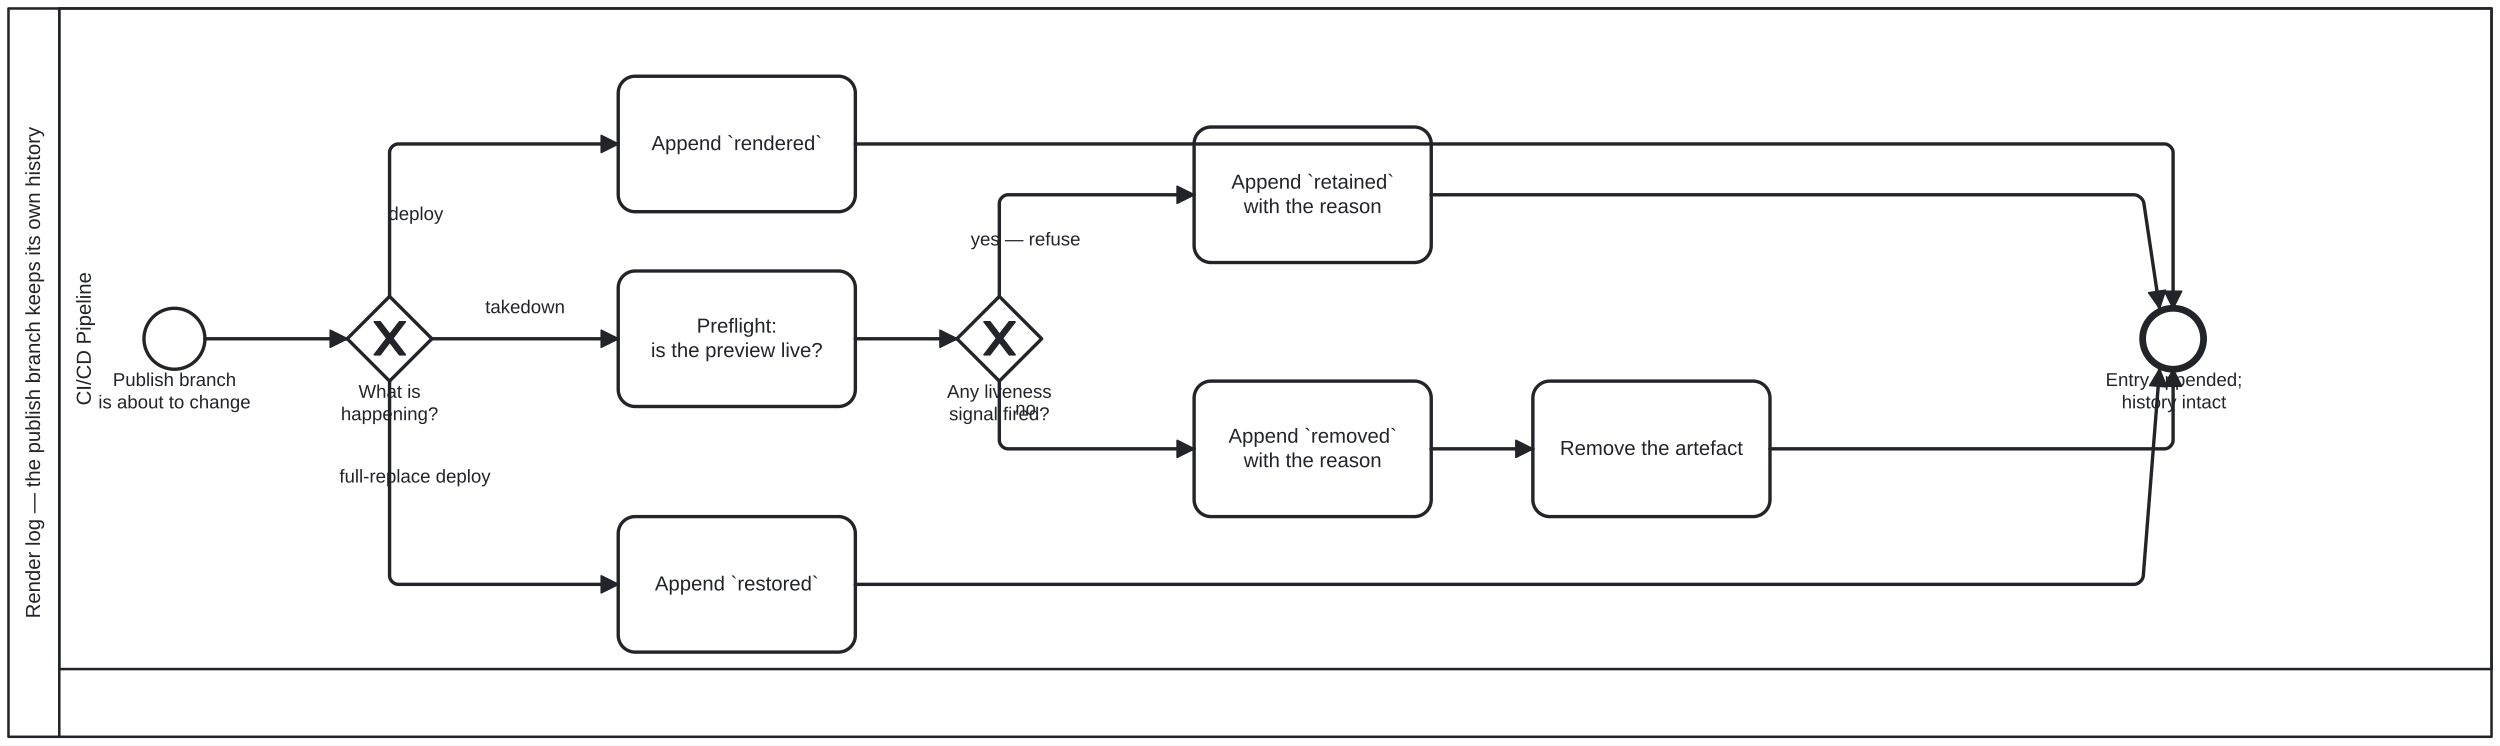
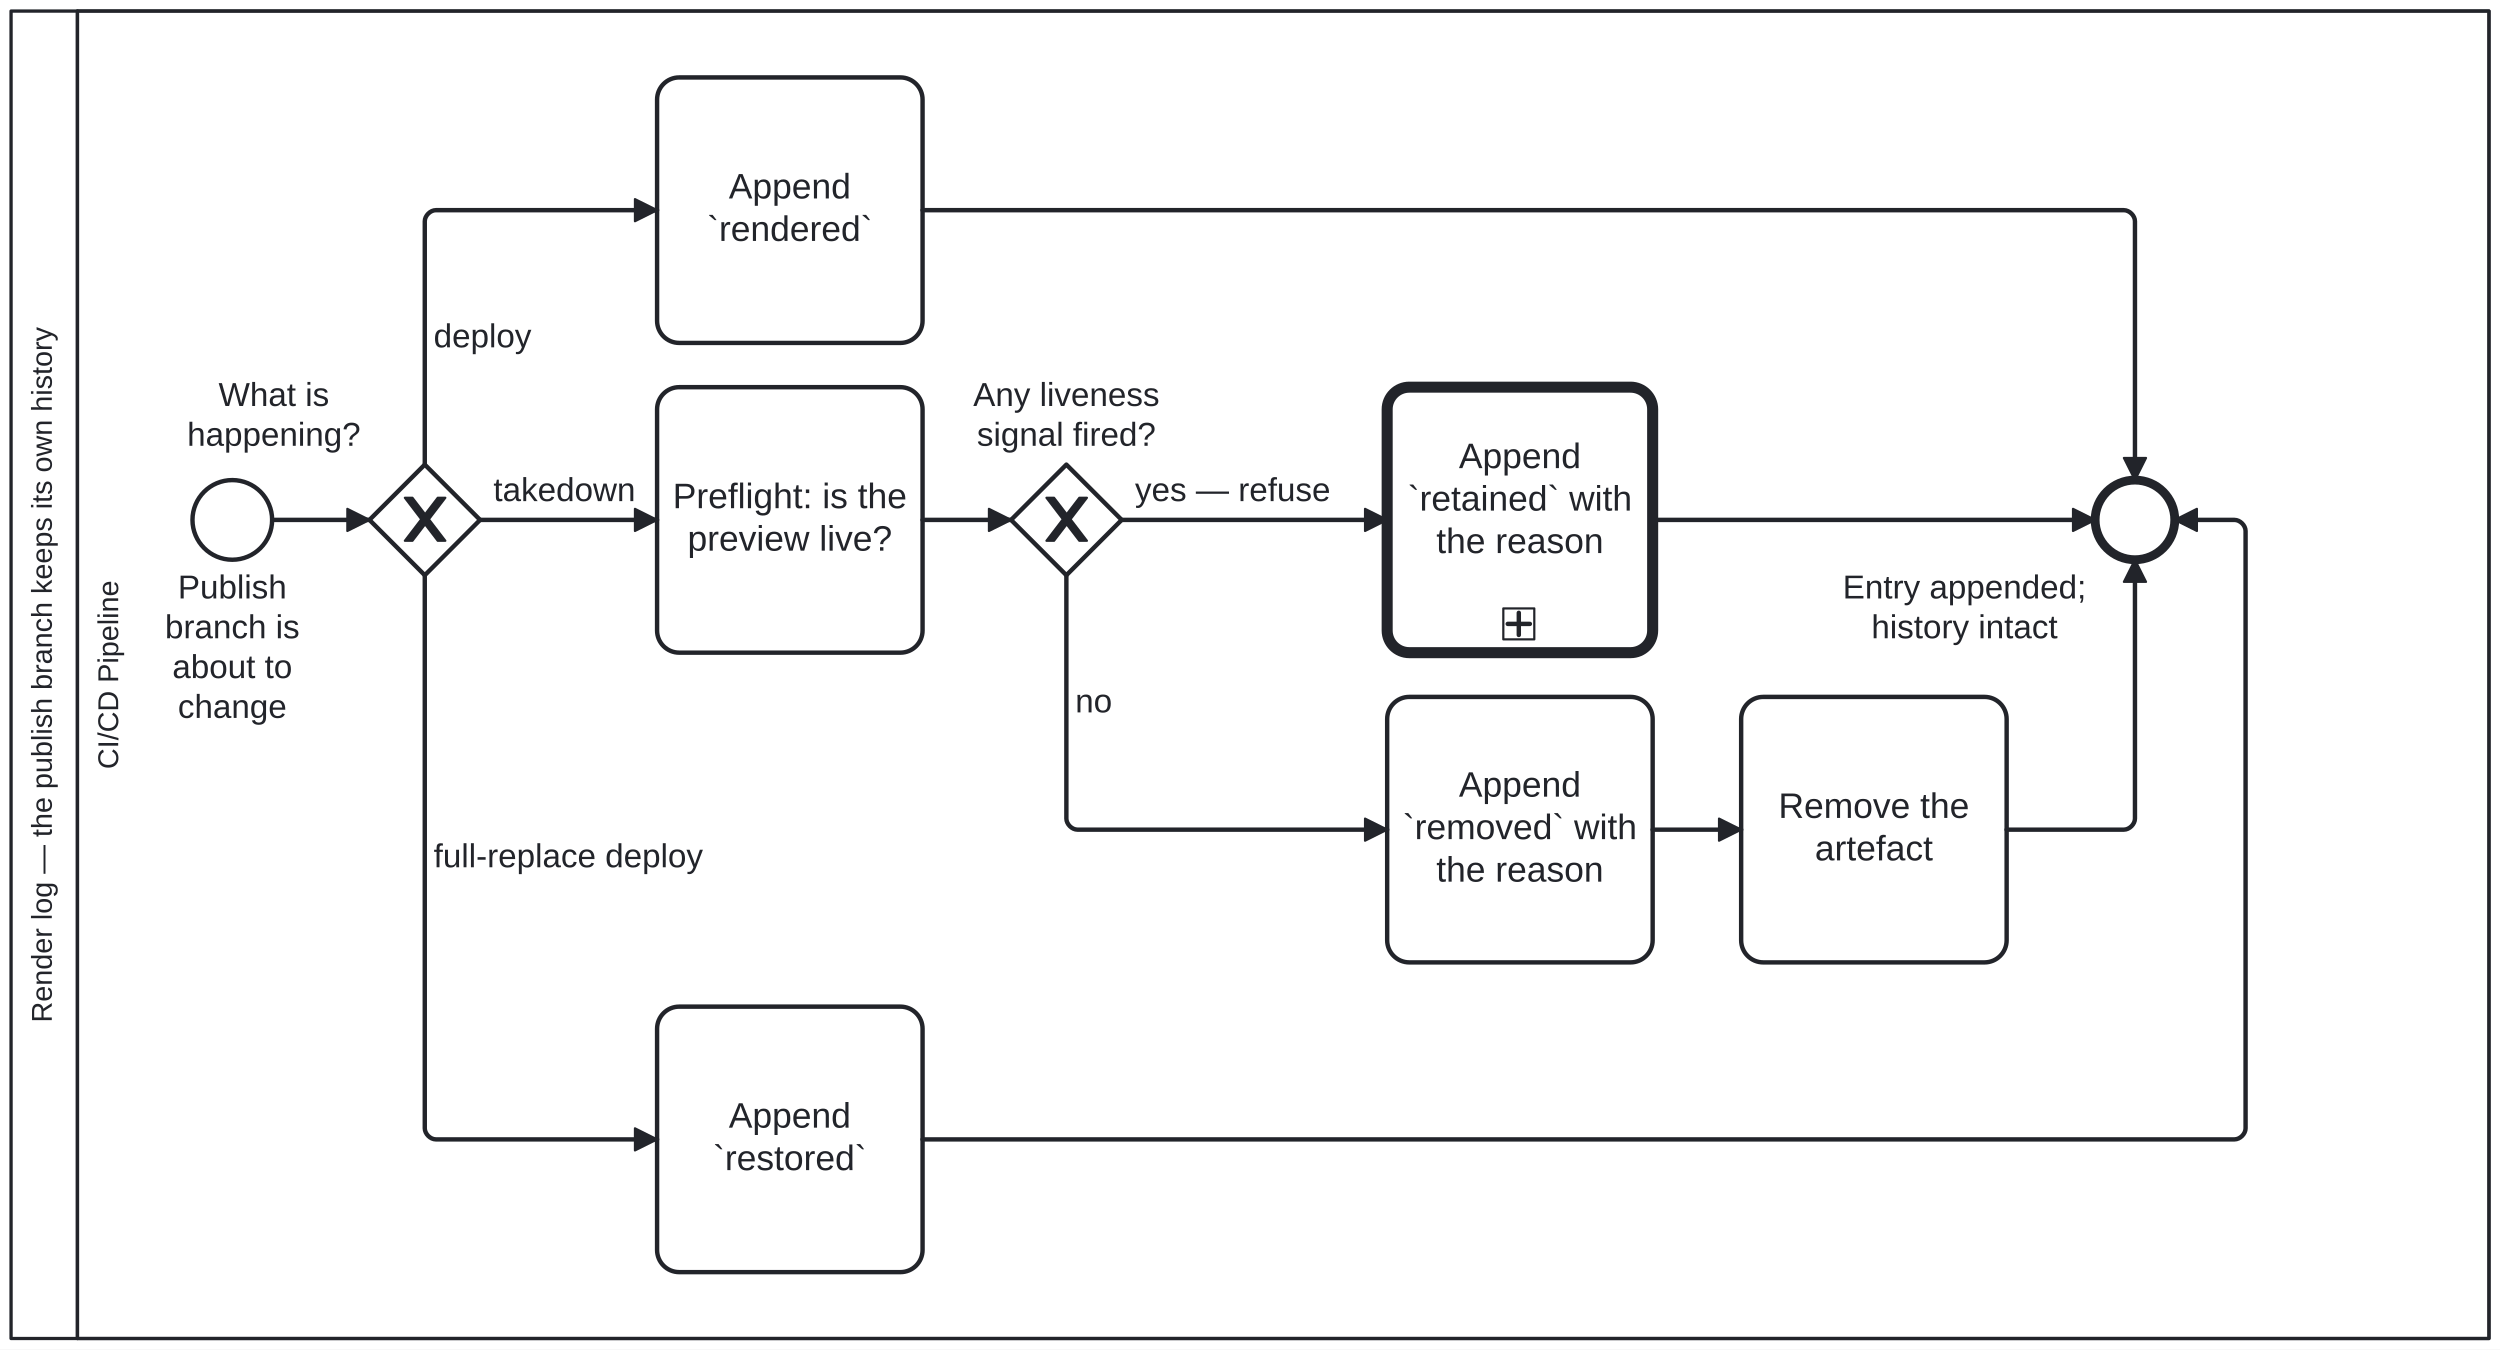
- <svg xmlns="http://www.w3.org/2000/svg" width="100%" style="max-width:100%;height:auto" viewBox="155 75 1476 440" version="1.1">
-   <rect x="155" y="75" width="1476" height="440" fill="#ffffff" />
+ <svg xmlns="http://www.w3.org/2000/svg" width="100%" style="max-width:100%;height:auto" viewBox="155 25 1130 610" version="1.1">
+   <rect x="155" y="25" width="1130" height="610" fill="#ffffff" />
  <g class="djs-group">
-     <g class="djs-element djs-shape" data-element-id="Participant_Process_RenderLog" style="display: block;" transform="matrix(1 0 0 1 160 80)">
+     <g class="djs-element djs-shape" data-element-id="Participant_Process_RenderLog" style="display: block;" transform="matrix(1 0 0 1 160 30)">
      <g class="djs-visual">
-         <rect x="0" y="0" width="1466" height="430" rx="0" ry="0" style="stroke-linecap: round; stroke-linejoin: round; stroke: rgb(34, 36, 42); stroke-width: 1.5px; fill: white; fill-opacity: 0.95;" />
-         <path style="fill: none; stroke-linecap: round; stroke-linejoin: round; stroke: rgb(34, 36, 42); stroke-width: 1.5px;" d="M30,0L30,430" />
-         <text lineHeight="1.2" class="djs-label" style="font-family: Arial, sans-serif; font-size: 12px; font-weight: normal; fill: rgb(34, 36, 42);" transform="matrix(-1.83697e-16 -1 1 -1.83697e-16 0 430)">
-           <tspan x="69.922" y="18.6">Render log — the publish branch keeps its own history</tspan>
+         <rect x="0" y="0" width="1120" height="600" rx="0" ry="0" style="stroke-linecap: round; stroke-linejoin: round; stroke: rgb(34, 36, 42); stroke-width: 1.5px; fill: white; fill-opacity: 0.95;" />
+         <path style="fill: none; stroke-linecap: round; stroke-linejoin: round; stroke: rgb(34, 36, 42); stroke-width: 1.5px;" d="M30,0L30,600" />
+         <text lineHeight="1.05" class="djs-label" transform="matrix(-1.83697e-16 -1 1 -1.83697e-16 0 600)" style="font-family: Arial, sans-serif; font-size: 13px; font-weight: normal; fill: rgb(34, 36, 42);">
+           <tspan x="142.832" y="18.413">Render log — the publish branch keeps its own history</tspan>
        </text>
      </g>
-       <rect class="djs-hit djs-hit-all" x="0" y="0" width="1466" height="430" style="fill: none; stroke-opacity: 0; stroke: white; stroke-width: 15px;" />
+       <rect class="djs-hit djs-hit-all" x="0" y="0" width="1120" height="600" style="fill: none; stroke-opacity: 0; stroke: white; stroke-width: 15px;" />
    </g>
    <g class="djs-children">
      <g class="djs-group">
-         <g class="djs-element djs-shape" data-element-id="Lane_Pipeline" style="display: block;" transform="matrix(1 0 0 1 190 80)">
-           <g class="djs-visual">
-             <rect x="0" y="0" width="1436" height="390" rx="0" ry="0" style="stroke-linecap: round; stroke-linejoin: round; stroke: rgb(34, 36, 42); stroke-width: 1.5px; fill: white; fill-opacity: 0.25;" />
-             <text lineHeight="1.2" class="djs-label" style="font-family: Arial, sans-serif; font-size: 12px; font-weight: normal; fill: rgb(34, 36, 42);" transform="matrix(-1.83697e-16 -1 1 -1.83697e-16 0 390)">
-               <tspan x="155.651" y="18.6">CI/CD Pipeline</tspan>
-             </text>
-           </g>
-           <rect class="djs-hit djs-hit-all" x="0" y="0" width="1436" height="390" style="fill: none; stroke-opacity: 0; stroke: white; stroke-width: 15px;" />
-         </g>
-       </g>
-       <g class="djs-group">
-         <g class="djs-element djs-shape" data-element-id="Start_Process_RenderLog" style="display: block;" transform="matrix(1 0 0 1 240 257)">
+         <g class="djs-element djs-shape" data-element-id="Lane_Pipeline" style="display: block;" transform="matrix(1 0 0 1 190 30)">
+           <g class="djs-visual">
+             <rect x="0" y="0" width="1090" height="600" rx="0" ry="0" style="stroke-linecap: round; stroke-linejoin: round; stroke: rgb(34, 36, 42); stroke-width: 1.5px; fill: white; fill-opacity: 0.25;" />
+             <text lineHeight="1.05" class="djs-label" transform="matrix(-1.83697e-16 -1 1 -1.83697e-16 0 600)" style="font-family: Arial, sans-serif; font-size: 13px; font-weight: normal; fill: rgb(34, 36, 42);">
+               <tspan x="257.372" y="18.413">CI/CD Pipeline</tspan>
+             </text>
+           </g>
+           <rect class="djs-hit djs-hit-all" x="0" y="0" width="1090" height="600" style="fill: none; stroke-opacity: 0; stroke: white; stroke-width: 15px;" />
+         </g>
+       </g>
+       <g class="djs-group">
+         <g class="djs-element djs-shape" data-element-id="Start_Process_RenderLog" style="display: block;" transform="matrix(1 0 0 1 242 242)">
          <g class="djs-visual">
            <circle cx="18" cy="18" r="18" style="stroke-linecap: round; stroke-linejoin: round; stroke: rgb(34, 36, 42); stroke-width: 2px; fill: white; fill-opacity: 0.95;" />
          </g>
          <rect class="djs-hit djs-hit-all" x="0" y="0" width="36" height="36" style="fill: none; stroke-opacity: 0; stroke: white; stroke-width: 15px;" />
        </g>
      </g>
      <g class="djs-group">
-         <g class="djs-element djs-shape" data-element-id="Start_Process_RenderLog_label" style="display: block;" transform="matrix(1 0 0 1 213 293)">
-           <g class="djs-visual">
-             <text lineHeight="1.2" class="djs-label" style="font-family: Arial, sans-serif; font-size: 11px; font-weight: normal; fill: rgb(34, 36, 42);">
-               <tspan x="8.616" y="9.9">Publish branch</tspan>
-               <tspan x="0.049" y="23.1">is about to change</tspan>
-             </text>
-           </g>
-           <rect class="djs-hit djs-hit-all" x="0" y="0" width="90" height="27" style="fill: none; stroke-opacity: 0; stroke: white; stroke-width: 15px;" />
-         </g>
-       </g>
-       <g class="djs-group">
-         <g class="djs-element djs-shape" data-element-id="GW_What" style="display: block;" transform="matrix(1 0 0 1 360 250)">
+         <g class="djs-element djs-shape" data-element-id="Start_Process_RenderLog_label" style="display: block;" transform="matrix(1 0 0 1 209.5625 282)">
+           <g class="djs-visual">
+             <text lineHeight="1.2" class="djs-label" style="font-family: Arial, sans-serif; font-size: 15px; font-weight: normal; fill: rgb(34, 36, 42);">
+               <tspan x="25.839" y="13.5">Publish</tspan>
+               <tspan x="20.005" y="31.5">branch is</tspan>
+               <tspan x="23.331" y="49.5">about to</tspan>
+               <tspan x="25.832" y="67.5">change</tspan>
+             </text>
+           </g>
+           <rect class="djs-hit djs-hit-all" x="0" y="0" width="100.875" height="72" style="fill: none; stroke-opacity: 0; stroke: white; stroke-width: 15px;" />
+         </g>
+       </g>
+       <g class="djs-group">
+         <g class="djs-element djs-shape" data-element-id="GW_What" style="display: block;" transform="matrix(1 0 0 1 322 235)">
          <g class="djs-visual">
            <polygon points="25,0 50,25 25,50 0,25" style="stroke-linecap: round; stroke-linejoin: round; stroke: rgb(34, 36, 42); stroke-width: 2px; fill: white; fill-opacity: 0.95;" />
            <path d="m 16,15 7.429,9.714 -7.429,9.714 3.429,0 5.714,-7.464 5.714,7.464 3.429,0 -7.429,-9.714 7.429,-9.714 -3.429,0 -5.714,7.464 -5.714,-7.464 -3.429,0 z" style="fill: rgb(34, 36, 42); stroke-linecap: round; stroke-linejoin: round; stroke: rgb(34, 36, 42); stroke-width: 1px;" />
          </g>
          <rect class="djs-hit djs-hit-all" x="0" y="0" width="50" height="50" style="fill: none; stroke-opacity: 0; stroke: white; stroke-width: 15px;" />
        </g>
      </g>
      <g class="djs-group">
-         <g class="djs-element djs-shape" data-element-id="GW_What_label" style="display: block;" transform="matrix(1 0 0 1 356 300)">
-           <g class="djs-visual">
-             <text lineHeight="1.2" class="djs-label" style="font-family: Arial, sans-serif; font-size: 11px; font-weight: normal; fill: rgb(34, 36, 42);">
-               <tspan x="10.663" y="9.9">What is</tspan>
-               <tspan x="0.249" y="23.1">happening?</tspan>
-             </text>
-           </g>
-           <rect class="djs-hit djs-hit-all" x="0" y="0" width="58" height="27" style="fill: none; stroke-opacity: 0; stroke: white; stroke-width: 15px;" />
-         </g>
-       </g>
-       <g class="djs-group">
-         <g class="djs-element djs-shape" data-element-id="A_LogRendered" style="display: block;" transform="matrix(1 0 0 1 520 120)">
-           <g class="djs-visual">
-             <rect x="0" y="0" width="140" height="80" rx="10" ry="10" style="stroke-linecap: round; stroke-linejoin: round; stroke: rgb(34, 36, 42); stroke-width: 2px; fill: white; fill-opacity: 0.95;" />
-             <text lineHeight="1.2" class="djs-label" style="font-family: Arial, sans-serif; font-size: 12px; font-weight: normal; fill: rgb(34, 36, 42);">
-               <tspan x="19.633" y="43.6">Append `rendered`</tspan>
-             </text>
-           </g>
-           <rect class="djs-hit djs-hit-all" x="0" y="0" width="140" height="80" style="fill: none; stroke-opacity: 0; stroke: white; stroke-width: 15px;" />
-         </g>
-       </g>
-       <g class="djs-group">
-         <g class="djs-element djs-shape" data-element-id="A_Preflight" style="display: block;" transform="matrix(1 0 0 1 520 235)">
-           <g class="djs-visual">
-             <rect x="0" y="0" width="140" height="80" rx="10" ry="10" style="stroke-linecap: round; stroke-linejoin: round; stroke: rgb(34, 36, 42); stroke-width: 2px; fill: white; fill-opacity: 0.95;" />
-             <text lineHeight="1.2" class="djs-label" style="font-family: Arial, sans-serif; font-size: 12px; font-weight: normal; fill: rgb(34, 36, 42);">
-               <tspan x="46.322" y="36.4">Preflight:</tspan>
-               <tspan x="19.311" y="50.8">is the preview live?</tspan>
-             </text>
-           </g>
-           <rect class="djs-hit djs-hit-all" x="0" y="0" width="140" height="80" style="fill: none; stroke-opacity: 0; stroke: white; stroke-width: 15px;" />
-         </g>
-       </g>
-       <g class="djs-group">
-         <g class="djs-element djs-shape" data-element-id="GW_Live" style="display: block;" transform="matrix(1 0 0 1 720 250)">
+         <g class="djs-element djs-shape" data-element-id="GW_What_label" style="display: block;" transform="matrix(1 0 0 1 219.5781 195)">
+           <g class="djs-visual">
+             <text lineHeight="1.2" class="djs-label" style="font-family: Arial, sans-serif; font-size: 15px; font-weight: normal; fill: rgb(34, 36, 42);">
+               <tspan x="34.206" y="13.5">What is</tspan>
+               <tspan x="20.004" y="31.5">happening?</tspan>
+             </text>
+           </g>
+           <rect class="djs-hit djs-hit-all" x="0" y="0" width="118.422" height="36" style="fill: none; stroke-opacity: 0; stroke: white; stroke-width: 15px;" />
+         </g>
+       </g>
+       <g class="djs-group">
+         <g class="djs-element djs-shape" data-element-id="A_LogRendered" style="display: block;" transform="matrix(1 0 0 1 452 60)">
+           <g class="djs-visual">
+             <rect x="0" y="0" width="120" height="120" rx="10" ry="10" style="stroke-linecap: round; stroke-linejoin: round; stroke: rgb(34, 36, 42); stroke-width: 2px; fill: white; fill-opacity: 0.95;" />
+             <text lineHeight="1.2" class="djs-label" transform="translate(0 40.3)" style="font-family: Arial, sans-serif; font-size: 16px; font-weight: normal; fill: rgb(34, 36, 42);">
+               <tspan x="32.418" y="14.4">Append</tspan>
+               <tspan x="22.648" y="33.6">`rendered`</tspan>
+             </text>
+           </g>
+           <rect class="djs-hit djs-hit-all" x="0" y="0" width="120" height="120" style="fill: none; stroke-opacity: 0; stroke: white; stroke-width: 15px;" />
+         </g>
+       </g>
+       <g class="djs-group">
+         <g class="djs-element djs-shape" data-element-id="A_Preflight" style="display: block;" transform="matrix(1 0 0 1 452 200)">
+           <g class="djs-visual">
+             <rect x="0" y="0" width="120" height="120" rx="10" ry="10" style="stroke-linecap: round; stroke-linejoin: round; stroke: rgb(34, 36, 42); stroke-width: 2px; fill: white; fill-opacity: 0.95;" />
+             <text lineHeight="1.2" class="djs-label" transform="translate(0 40.3)" style="font-family: Arial, sans-serif; font-size: 16px; font-weight: normal; fill: rgb(34, 36, 42);">
+               <tspan x="7.086" y="14.4">Preflight: is the</tspan>
+               <tspan x="13.758" y="33.6">preview live?</tspan>
+             </text>
+           </g>
+           <rect class="djs-hit djs-hit-all" x="0" y="0" width="120" height="120" style="fill: none; stroke-opacity: 0; stroke: white; stroke-width: 15px;" />
+         </g>
+       </g>
+       <g class="djs-group">
+         <g class="djs-element djs-shape" data-element-id="GW_Live" style="display: block;" transform="matrix(1 0 0 1 612 235)">
          <g class="djs-visual">
            <polygon points="25,0 50,25 25,50 0,25" style="stroke-linecap: round; stroke-linejoin: round; stroke: rgb(34, 36, 42); stroke-width: 2px; fill: white; fill-opacity: 0.95;" />
            <path d="m 16,15 7.429,9.714 -7.429,9.714 3.429,0 5.714,-7.464 5.714,7.464 3.429,0 -7.429,-9.714 7.429,-9.714 -3.429,0 -5.714,7.464 -5.714,-7.464 -3.429,0 z" style="fill: rgb(34, 36, 42); stroke-linecap: round; stroke-linejoin: round; stroke: rgb(34, 36, 42); stroke-width: 1px;" />
          </g>
          <rect class="djs-hit djs-hit-all" x="0" y="0" width="50" height="50" style="fill: none; stroke-opacity: 0; stroke: white; stroke-width: 15px;" />
        </g>
      </g>
      <g class="djs-group">
-         <g class="djs-element djs-shape" data-element-id="GW_Live_label" style="display: block;" transform="matrix(1 0 0 1 714 300)">
-           <g class="djs-visual">
-             <text lineHeight="1.2" class="djs-label" style="font-family: Arial, sans-serif; font-size: 11px; font-weight: normal; fill: rgb(34, 36, 42);">
-               <tspan x="0.124" y="9.9">Any liveness</tspan>
-               <tspan x="1.344" y="23.1">signal fired?</tspan>
-             </text>
-           </g>
-           <rect class="djs-hit djs-hit-all" x="0" y="0" width="62" height="27" style="fill: none; stroke-opacity: 0; stroke: white; stroke-width: 15px;" />
-         </g>
-       </g>
-       <g class="djs-group">
-         <g class="djs-element djs-shape" data-element-id="A_LogRetained" style="display: block;" transform="matrix(1 0 0 1 860 150)">
-           <g class="djs-visual">
-             <rect x="0" y="0" width="140" height="80" rx="10" ry="10" style="stroke-linecap: round; stroke-linejoin: round; stroke: rgb(34, 36, 42); stroke-width: 2px; fill: white; fill-opacity: 0.95;" />
-             <text lineHeight="1.2" class="djs-label" style="font-family: Arial, sans-serif; font-size: 12px; font-weight: normal; fill: rgb(34, 36, 42);">
-               <tspan x="21.968" y="36.4">Append `retained`</tspan>
-               <tspan x="29.31" y="50.8">with the reason</tspan>
-             </text>
-           </g>
-           <rect class="djs-hit djs-hit-all" x="0" y="0" width="140" height="80" style="fill: none; stroke-opacity: 0; stroke: white; stroke-width: 15px;" />
-         </g>
-       </g>
-       <g class="djs-group">
-         <g class="djs-element djs-shape" data-element-id="A_LogRemoved" style="display: block;" transform="matrix(1 0 0 1 860 300)">
-           <g class="djs-visual">
-             <rect x="0" y="0" width="140" height="80" rx="10" ry="10" style="stroke-linecap: round; stroke-linejoin: round; stroke: rgb(34, 36, 42); stroke-width: 2px; fill: white; fill-opacity: 0.95;" />
-             <text lineHeight="1.2" class="djs-label" style="font-family: Arial, sans-serif; font-size: 12px; font-weight: normal; fill: rgb(34, 36, 42);">
-               <tspan x="20.307" y="36.4">Append `removed`</tspan>
-               <tspan x="29.31" y="50.8">with the reason</tspan>
-             </text>
-           </g>
-           <rect class="djs-hit djs-hit-all" x="0" y="0" width="140" height="80" style="fill: none; stroke-opacity: 0; stroke: white; stroke-width: 15px;" />
-         </g>
-       </g>
-       <g class="djs-group">
-         <g class="djs-element djs-shape" data-element-id="A_Remove" style="display: block;" transform="matrix(1 0 0 1 1060 300)">
-           <g class="djs-visual">
-             <rect x="0" y="0" width="140" height="80" rx="10" ry="10" style="stroke-linecap: round; stroke-linejoin: round; stroke: rgb(34, 36, 42); stroke-width: 2px; fill: white; fill-opacity: 0.95;" />
-             <text lineHeight="1.2" class="djs-label" style="font-family: Arial, sans-serif; font-size: 12px; font-weight: normal; fill: rgb(34, 36, 42);">
-               <tspan x="15.974" y="43.6">Remove the artefact</tspan>
-             </text>
-           </g>
-           <rect class="djs-hit djs-hit-all" x="0" y="0" width="140" height="80" style="fill: none; stroke-opacity: 0; stroke: white; stroke-width: 15px;" />
-         </g>
-       </g>
-       <g class="djs-group">
-         <g class="djs-element djs-shape" data-element-id="A_LogRestored" style="display: block;" transform="matrix(1 0 0 1 520 380)">
-           <g class="djs-visual">
-             <rect x="0" y="0" width="140" height="80" rx="10" ry="10" style="stroke-linecap: round; stroke-linejoin: round; stroke: rgb(34, 36, 42); stroke-width: 2px; fill: white; fill-opacity: 0.95;" />
-             <text lineHeight="1.2" class="djs-label" style="font-family: Arial, sans-serif; font-size: 12px; font-weight: normal; fill: rgb(34, 36, 42);">
-               <tspan x="21.64" y="43.6">Append `restored`</tspan>
-             </text>
-           </g>
-           <rect class="djs-hit djs-hit-all" x="0" y="0" width="140" height="80" style="fill: none; stroke-opacity: 0; stroke: white; stroke-width: 15px;" />
-         </g>
-       </g>
-       <g class="djs-group">
-         <g class="djs-element djs-shape" data-element-id="End_Process_RenderLog" style="display: block;" transform="matrix(1 0 0 1 1420 257)">
+         <g class="djs-element djs-shape" data-element-id="GW_Live_label" style="display: block;" transform="matrix(1 0 0 1 574.8906 195)">
+           <g class="djs-visual">
+             <text lineHeight="1.2" class="djs-label" style="font-family: Arial, sans-serif; font-size: 15px; font-weight: normal; fill: rgb(34, 36, 42);">
+               <tspan x="20.006" y="13.5">Any liveness</tspan>
+               <tspan x="21.669" y="31.5">signal fired?</tspan>
+             </text>
+           </g>
+           <rect class="djs-hit djs-hit-all" x="0" y="0" width="124.219" height="36" style="fill: none; stroke-opacity: 0; stroke: white; stroke-width: 15px;" />
+         </g>
+       </g>
+       <g class="djs-group">
+         <g class="djs-element djs-shape" data-element-id="A_LogRetained" style="display: block;" transform="matrix(1 0 0 1 782 200)">
+           <g class="djs-visual">
+             <rect x="0" y="0" width="120" height="120" rx="10" ry="10" style="stroke-linecap: round; stroke-linejoin: round; stroke: rgb(34, 36, 42); stroke-width: 5px; fill: white; fill-opacity: 0.95;" />
+             <text lineHeight="1.2" class="djs-label" transform="translate(0 22.2)" style="font-family: Arial, sans-serif; font-size: 16px; font-weight: normal; fill: rgb(34, 36, 42);">
+               <tspan x="32.418" y="14.4">Append</tspan>
+               <tspan x="9.312" y="33.6">`retained` with</tspan>
+               <tspan x="22.195" y="52.8">the reason</tspan>
+             </text>
+             <rect x="0" y="0" width="14" height="14" rx="0" ry="0" style="stroke-linecap: round; stroke-linejoin: round; stroke: rgb(34, 36, 42); stroke-width: 1px; fill: white;" transform="matrix(1 0 0 1 52.5 100)" />
+             <path data-marker="sub-process" d="m52.5,100 m 7,2 l 0,10 m -5,-5 l 10,0" style="fill: white; stroke-linecap: round; stroke-linejoin: round; stroke: rgb(34, 36, 42); stroke-width: 2px;" />
+           </g>
+           <rect class="djs-hit djs-hit-all" x="0" y="0" width="120" height="120" style="fill: none; stroke-opacity: 0; stroke: white; stroke-width: 15px;" />
+         </g>
+       </g>
+       <g class="djs-group">
+         <g class="djs-element djs-shape" data-element-id="A_LogRemoved" style="display: block;" transform="matrix(1 0 0 1 782 340)">
+           <g class="djs-visual">
+             <rect x="0" y="0" width="120" height="120" rx="10" ry="10" style="stroke-linecap: round; stroke-linejoin: round; stroke: rgb(34, 36, 42); stroke-width: 2px; fill: white; fill-opacity: 0.95;" />
+             <text lineHeight="1.2" class="djs-label" transform="translate(0 30.7)" style="font-family: Arial, sans-serif; font-size: 16px; font-weight: normal; fill: rgb(34, 36, 42);">
+               <tspan x="32.418" y="14.4">Append</tspan>
+               <tspan x="7.098" y="33.6">`removed` with</tspan>
+               <tspan x="22.195" y="52.8">the reason</tspan>
+             </text>
+           </g>
+           <rect class="djs-hit djs-hit-all" x="0" y="0" width="120" height="120" style="fill: none; stroke-opacity: 0; stroke: white; stroke-width: 15px;" />
+         </g>
+       </g>
+       <g class="djs-group">
+         <g class="djs-element djs-shape" data-element-id="A_Remove" style="display: block;" transform="matrix(1 0 0 1 942 340)">
+           <g class="djs-visual">
+             <rect x="0" y="0" width="120" height="120" rx="10" ry="10" style="stroke-linecap: round; stroke-linejoin: round; stroke: rgb(34, 36, 42); stroke-width: 2px; fill: white; fill-opacity: 0.95;" />
+             <text lineHeight="1.2" class="djs-label" transform="translate(0 40.3)" style="font-family: Arial, sans-serif; font-size: 16px; font-weight: normal; fill: rgb(34, 36, 42);">
+               <tspan x="16.867" y="14.4">Remove the</tspan>
+               <tspan x="33.32" y="33.6">artefact</tspan>
+             </text>
+           </g>
+           <rect class="djs-hit djs-hit-all" x="0" y="0" width="120" height="120" style="fill: none; stroke-opacity: 0; stroke: white; stroke-width: 15px;" />
+         </g>
+       </g>
+       <g class="djs-group">
+         <g class="djs-element djs-shape" data-element-id="A_LogRestored" style="display: block;" transform="matrix(1 0 0 1 452 480)">
+           <g class="djs-visual">
+             <rect x="0" y="0" width="120" height="120" rx="10" ry="10" style="stroke-linecap: round; stroke-linejoin: round; stroke: rgb(34, 36, 42); stroke-width: 2px; fill: white; fill-opacity: 0.95;" />
+             <text lineHeight="1.2" class="djs-label" transform="translate(0 40.3)" style="font-family: Arial, sans-serif; font-size: 16px; font-weight: normal; fill: rgb(34, 36, 42);">
+               <tspan x="32.418" y="14.4">Append</tspan>
+               <tspan x="25.324" y="33.6">`restored`</tspan>
+             </text>
+           </g>
+           <rect class="djs-hit djs-hit-all" x="0" y="0" width="120" height="120" style="fill: none; stroke-opacity: 0; stroke: white; stroke-width: 15px;" />
+         </g>
+       </g>
+       <g class="djs-group">
+         <g class="djs-element djs-shape" data-element-id="End_Process_RenderLog" style="display: block;" transform="matrix(1 0 0 1 1102 242)">
          <g class="djs-visual">
            <circle cx="18" cy="18" r="18" style="stroke-linecap: round; stroke-linejoin: round; stroke: rgb(34, 36, 42); stroke-width: 4px; fill: white; fill-opacity: 0.95;" />
          </g>
          <rect class="djs-hit djs-hit-all" x="0" y="0" width="36" height="36" style="fill: none; stroke-opacity: 0; stroke: white; stroke-width: 15px;" />
        </g>
      </g>
      <g class="djs-group">
-         <g class="djs-element djs-shape" data-element-id="End_Process_RenderLog_label" style="display: block;" transform="matrix(1 0 0 1 1398 293)">
-           <g class="djs-visual">
-             <text lineHeight="1.2" class="djs-label" style="font-family: Arial, sans-serif; font-size: 11px; font-weight: normal; fill: rgb(34, 36, 42);">
-               <tspan x="0.136" y="9.9">Entry appended;</tspan>
-               <tspan x="9.627" y="23.1">history intact</tspan>
-             </text>
-           </g>
-           <rect class="djs-hit djs-hit-all" x="0" y="0" width="81" height="27" style="fill: none; stroke-opacity: 0; stroke: white; stroke-width: 15px;" />
+         <g class="djs-element djs-shape" data-element-id="End_Process_RenderLog_label" style="display: block;" transform="matrix(1 0 0 1 967.9062 282)">
+           <g class="djs-visual">
+             <text lineHeight="1.2" class="djs-label" style="font-family: Arial, sans-serif; font-size: 15px; font-weight: normal; fill: rgb(34, 36, 42);">
+               <tspan x="20.005" y="13.5">Entry appended;</tspan>
+               <tspan x="32.947" y="31.5">history intact</tspan>
+             </text>
+           </g>
+           <rect class="djs-hit djs-hit-all" x="0" y="0" width="150.094" height="36" style="fill: none; stroke-opacity: 0; stroke: white; stroke-width: 15px;" />
        </g>
      </g>
      <g class="djs-group">
        <g class="djs-element djs-connection" data-element-id="SF_Process_RenderLog_1" style="display: block;">
          <g class="djs-visual">
            <defs>
-               <marker id="folio-marker-1" viewBox="0 0 20 20" refX="11" refY="10" markerWidth="10" markerHeight="10" orient="auto">
-                 <path d="M 1 5 L 11 10 L 1 15 Z" style="stroke-linecap: round; stroke-linejoin: round; stroke: rgb(34, 36, 42); stroke-width: 1px; fill: rgb(34, 36, 42);" />
-               </marker>
-             </defs>
-             <path data-corner-radius="5" style="fill: none; stroke-linecap: round; stroke-linejoin: round; stroke: rgb(34, 36, 42); stroke-width: 2px; marker-end: url('#folio-marker-1');" d="M276,275L360,275" />
-           </g>
-           <path d="M276,275L360,275" class="djs-hit djs-hit-stroke" style="fill: none; stroke-opacity: 0; stroke: white; stroke-width: 15px;" />
+               <marker id="bpmn-marker-1" viewBox="0 0 20 20" refX="11" refY="10" markerWidth="10" markerHeight="10" orient="auto">
+                 <path d="M 1 5 L 11 10 L 1 15 Z" style="stroke-linecap: round; stroke-linejoin: round; stroke: rgb(34, 36, 42); stroke-width: 1px; fill: rgb(34, 36, 42);" />
+               </marker>
+             </defs>
+             <path data-corner-radius="5" style="fill: none; stroke-linecap: round; stroke-linejoin: round; stroke: rgb(34, 36, 42); stroke-width: 2px; marker-end: url('#bpmn-marker-1');" d="M278,260L322,260" />
+           </g>
+           <path d="M278,260L322,260" class="djs-hit djs-hit-stroke" style="fill: none; stroke-opacity: 0; stroke: white; stroke-width: 15px;" />
        </g>
      </g>
      <g class="djs-group">
        <g class="djs-element djs-connection" data-element-id="SF_Process_RenderLog_2" style="display: block;">
          <g class="djs-visual">
            <defs>
-               <marker id="folio-marker-2" viewBox="0 0 20 20" refX="11" refY="10" markerWidth="10" markerHeight="10" orient="auto">
-                 <path d="M 1 5 L 11 10 L 1 15 Z" style="stroke-linecap: round; stroke-linejoin: round; stroke: rgb(34, 36, 42); stroke-width: 1px; fill: rgb(34, 36, 42);" />
-               </marker>
-             </defs>
-             <path data-corner-radius="5" style="fill: none; stroke-linecap: round; stroke-linejoin: round; stroke: rgb(34, 36, 42); stroke-width: 2px; marker-end: url('#folio-marker-2');" d="M385,250L385,165C385,162.5,387.5,160,390,160L520,160" />
-           </g>
-           <path d="M385,250L385,160L520,160" class="djs-hit djs-hit-stroke" style="fill: none; stroke-opacity: 0; stroke: white; stroke-width: 15px;" />
-         </g>
-       </g>
-       <g class="djs-group">
-         <g class="djs-element djs-shape" data-element-id="SF_Process_RenderLog_2_label" style="display: block;" transform="matrix(1 0 0 1 384 195)">
-           <g class="djs-visual">
-             <text lineHeight="1.2" class="djs-label" style="font-family: Arial, sans-serif; font-size: 11px; font-weight: normal; fill: rgb(34, 36, 42);">
-               <tspan x="0.293" y="9.9">deploy</tspan>
-             </text>
-           </g>
-           <rect class="djs-hit djs-hit-all" x="0" y="0" width="33" height="14" style="fill: none; stroke-opacity: 0; stroke: white; stroke-width: 15px;" />
+               <marker id="bpmn-marker-2" viewBox="0 0 20 20" refX="11" refY="10" markerWidth="10" markerHeight="10" orient="auto">
+                 <path d="M 1 5 L 11 10 L 1 15 Z" style="stroke-linecap: round; stroke-linejoin: round; stroke: rgb(34, 36, 42); stroke-width: 1px; fill: rgb(34, 36, 42);" />
+               </marker>
+             </defs>
+             <path data-corner-radius="5" style="fill: none; stroke-linecap: round; stroke-linejoin: round; stroke: rgb(34, 36, 42); stroke-width: 2px; marker-end: url('#bpmn-marker-2');" d="M347,235L347,125C347,122.5,349.5,120,352,120L452,120" />
+           </g>
+           <path d="M347,235L347,120L452,120" class="djs-hit djs-hit-stroke" style="fill: none; stroke-opacity: 0; stroke: white; stroke-width: 15px;" />
+         </g>
+       </g>
+       <g class="djs-group">
+         <g class="djs-element djs-shape" data-element-id="SF_Process_RenderLog_2_label" style="display: block;" transform="matrix(1 0 0 1 331 168.5)">
+           <g class="djs-visual">
+             <text lineHeight="1.2" class="djs-label" style="font-family: Arial, sans-serif; font-size: 15px; font-weight: normal; fill: rgb(34, 36, 42);">
+               <tspan x="20.001" y="13.5">deploy</tspan>
+             </text>
+           </g>
+           <rect class="djs-hit djs-hit-all" x="0" y="0" width="84.203" height="18" style="fill: none; stroke-opacity: 0; stroke: white; stroke-width: 15px;" />
        </g>
      </g>
      <g class="djs-group">
        <g class="djs-element djs-connection" data-element-id="SF_Process_RenderLog_3" style="display: block;">
          <g class="djs-visual">
            <defs>
-               <marker id="folio-marker-3" viewBox="0 0 20 20" refX="11" refY="10" markerWidth="10" markerHeight="10" orient="auto">
-                 <path d="M 1 5 L 11 10 L 1 15 Z" style="stroke-linecap: round; stroke-linejoin: round; stroke: rgb(34, 36, 42); stroke-width: 1px; fill: rgb(34, 36, 42);" />
-               </marker>
-             </defs>
-             <path data-corner-radius="5" style="fill: none; stroke-linecap: round; stroke-linejoin: round; stroke: rgb(34, 36, 42); stroke-width: 2px; marker-end: url('#folio-marker-3');" d="M410,275L520,275" />
-           </g>
-           <path d="M410,275L520,275" class="djs-hit djs-hit-stroke" style="fill: none; stroke-opacity: 0; stroke: white; stroke-width: 15px;" />
-         </g>
-       </g>
-       <g class="djs-group">
-         <g class="djs-element djs-shape" data-element-id="SF_Process_RenderLog_3_label" style="display: block;" transform="matrix(1 0 0 1 441 250)">
-           <g class="djs-visual">
-             <text lineHeight="1.2" class="djs-label" style="font-family: Arial, sans-serif; font-size: 11px; font-weight: normal; fill: rgb(34, 36, 42);">
-               <tspan x="0.456" y="9.9">takedown</tspan>
-             </text>
-           </g>
-           <rect class="djs-hit djs-hit-all" x="0" y="0" width="48" height="14" style="fill: none; stroke-opacity: 0; stroke: white; stroke-width: 15px;" />
+               <marker id="bpmn-marker-3" viewBox="0 0 20 20" refX="11" refY="10" markerWidth="10" markerHeight="10" orient="auto">
+                 <path d="M 1 5 L 11 10 L 1 15 Z" style="stroke-linecap: round; stroke-linejoin: round; stroke: rgb(34, 36, 42); stroke-width: 1px; fill: rgb(34, 36, 42);" />
+               </marker>
+             </defs>
+             <path data-corner-radius="5" style="fill: none; stroke-linecap: round; stroke-linejoin: round; stroke: rgb(34, 36, 42); stroke-width: 2px; marker-end: url('#bpmn-marker-3');" d="M372,260L452,260" />
+           </g>
+           <path d="M372,260L452,260" class="djs-hit djs-hit-stroke" style="fill: none; stroke-opacity: 0; stroke: white; stroke-width: 15px;" />
+         </g>
+       </g>
+       <g class="djs-group">
+         <g class="djs-element djs-shape" data-element-id="SF_Process_RenderLog_3_label" style="display: block;" transform="matrix(1 0 0 1 358 238)">
+           <g class="djs-visual">
+             <text lineHeight="1.2" class="djs-label" style="font-family: Arial, sans-serif; font-size: 15px; font-weight: normal; fill: rgb(34, 36, 42);">
+               <tspan x="20.004" y="13.5">takedown</tspan>
+             </text>
+           </g>
+           <rect class="djs-hit djs-hit-all" x="0" y="0" width="104.219" height="18" style="fill: none; stroke-opacity: 0; stroke: white; stroke-width: 15px;" />
        </g>
      </g>
      <g class="djs-group">
        <g class="djs-element djs-connection" data-element-id="SF_Process_RenderLog_4" style="display: block;">
          <g class="djs-visual">
            <defs>
-               <marker id="folio-marker-4" viewBox="0 0 20 20" refX="11" refY="10" markerWidth="10" markerHeight="10" orient="auto">
-                 <path d="M 1 5 L 11 10 L 1 15 Z" style="stroke-linecap: round; stroke-linejoin: round; stroke: rgb(34, 36, 42); stroke-width: 1px; fill: rgb(34, 36, 42);" />
-               </marker>
-             </defs>
-             <path data-corner-radius="5" style="fill: none; stroke-linecap: round; stroke-linejoin: round; stroke: rgb(34, 36, 42); stroke-width: 2px; marker-end: url('#folio-marker-4');" d="M385,300L385,415C385,417.5,387.5,420,390,420L520,420" />
-           </g>
-           <path d="M385,300L385,420L520,420" class="djs-hit djs-hit-stroke" style="fill: none; stroke-opacity: 0; stroke: white; stroke-width: 15px;" />
-         </g>
-       </g>
-       <g class="djs-group">
-         <g class="djs-element djs-shape" data-element-id="SF_Process_RenderLog_4_label" style="display: block;" transform="matrix(1 0 0 1 355 350)">
-           <g class="djs-visual">
-             <text lineHeight="1.2" class="djs-label" style="font-family: Arial, sans-serif; font-size: 11px; font-weight: normal; fill: rgb(34, 36, 42);">
-               <tspan x="0.364" y="9.9">full-replace deploy</tspan>
-             </text>
-           </g>
-           <rect class="djs-hit djs-hit-all" x="0" y="0" width="90" height="14" style="fill: none; stroke-opacity: 0; stroke: white; stroke-width: 15px;" />
+               <marker id="bpmn-marker-4" viewBox="0 0 20 20" refX="11" refY="10" markerWidth="10" markerHeight="10" orient="auto">
+                 <path d="M 1 5 L 11 10 L 1 15 Z" style="stroke-linecap: round; stroke-linejoin: round; stroke: rgb(34, 36, 42); stroke-width: 1px; fill: rgb(34, 36, 42);" />
+               </marker>
+             </defs>
+             <path data-corner-radius="5" style="fill: none; stroke-linecap: round; stroke-linejoin: round; stroke: rgb(34, 36, 42); stroke-width: 2px; marker-end: url('#bpmn-marker-4');" d="M347,285L347,535C347,537.5,349.5,540,352,540L452,540" />
+           </g>
+           <path d="M347,285L347,540L452,540" class="djs-hit djs-hit-stroke" style="fill: none; stroke-opacity: 0; stroke: white; stroke-width: 15px;" />
+         </g>
+       </g>
+       <g class="djs-group">
+         <g class="djs-element djs-shape" data-element-id="SF_Process_RenderLog_4_label" style="display: block;" transform="matrix(1 0 0 1 331 403.5)">
+           <g class="djs-visual">
+             <text lineHeight="1.2" class="djs-label" style="font-family: Arial, sans-serif; font-size: 15px; font-weight: normal; fill: rgb(34, 36, 42);">
+               <tspan x="20.007" y="13.5">full-replace deploy</tspan>
+             </text>
+           </g>
+           <rect class="djs-hit djs-hit-all" x="0" y="0" width="161.75" height="18" style="fill: none; stroke-opacity: 0; stroke: white; stroke-width: 15px;" />
        </g>
      </g>
      <g class="djs-group">
        <g class="djs-element djs-connection" data-element-id="SF_Process_RenderLog_5" style="display: block;">
          <g class="djs-visual">
            <defs>
-               <marker id="folio-marker-5" viewBox="0 0 20 20" refX="11" refY="10" markerWidth="10" markerHeight="10" orient="auto">
-                 <path d="M 1 5 L 11 10 L 1 15 Z" style="stroke-linecap: round; stroke-linejoin: round; stroke: rgb(34, 36, 42); stroke-width: 1px; fill: rgb(34, 36, 42);" />
-               </marker>
-             </defs>
-             <path data-corner-radius="5" style="fill: none; stroke-linecap: round; stroke-linejoin: round; stroke: rgb(34, 36, 42); stroke-width: 2px; marker-end: url('#folio-marker-5');" d="M660,275L720,275" />
-           </g>
-           <path d="M660,275L720,275" class="djs-hit djs-hit-stroke" style="fill: none; stroke-opacity: 0; stroke: white; stroke-width: 15px;" />
+               <marker id="bpmn-marker-5" viewBox="0 0 20 20" refX="11" refY="10" markerWidth="10" markerHeight="10" orient="auto">
+                 <path d="M 1 5 L 11 10 L 1 15 Z" style="stroke-linecap: round; stroke-linejoin: round; stroke: rgb(34, 36, 42); stroke-width: 1px; fill: rgb(34, 36, 42);" />
+               </marker>
+             </defs>
+             <path data-corner-radius="5" style="fill: none; stroke-linecap: round; stroke-linejoin: round; stroke: rgb(34, 36, 42); stroke-width: 2px; marker-end: url('#bpmn-marker-5');" d="M572,260L612,260" />
+           </g>
+           <path d="M572,260L612,260" class="djs-hit djs-hit-stroke" style="fill: none; stroke-opacity: 0; stroke: white; stroke-width: 15px;" />
        </g>
      </g>
      <g class="djs-group">
        <g class="djs-element djs-connection" data-element-id="SF_Process_RenderLog_6" style="display: block;">
          <g class="djs-visual">
            <defs>
-               <marker id="folio-marker-6" viewBox="0 0 20 20" refX="11" refY="10" markerWidth="10" markerHeight="10" orient="auto">
-                 <path d="M 1 5 L 11 10 L 1 15 Z" style="stroke-linecap: round; stroke-linejoin: round; stroke: rgb(34, 36, 42); stroke-width: 1px; fill: rgb(34, 36, 42);" />
-               </marker>
-             </defs>
-             <path data-corner-radius="5" style="fill: none; stroke-linecap: round; stroke-linejoin: round; stroke: rgb(34, 36, 42); stroke-width: 2px; marker-end: url('#folio-marker-6');" d="M745,250L745,195C745,192.5,747.5,190,750,190L860,190" />
-           </g>
-           <path d="M745,250L745,190L860,190" class="djs-hit djs-hit-stroke" style="fill: none; stroke-opacity: 0; stroke: white; stroke-width: 15px;" />
-         </g>
-       </g>
-       <g class="djs-group">
-         <g class="djs-element djs-shape" data-element-id="SF_Process_RenderLog_6_label" style="display: block;" transform="matrix(1 0 0 1 728 210)">
-           <g class="djs-visual">
-             <text lineHeight="1.2" class="djs-label" style="font-family: Arial, sans-serif; font-size: 11px; font-weight: normal; fill: rgb(34, 36, 42);">
-               <tspan x="0.099" y="9.9">yes — refuse</tspan>
-             </text>
-           </g>
-           <rect class="djs-hit djs-hit-all" x="0" y="0" width="65" height="14" style="fill: none; stroke-opacity: 0; stroke: white; stroke-width: 15px;" />
+               <marker id="bpmn-marker-6" viewBox="0 0 20 20" refX="11" refY="10" markerWidth="10" markerHeight="10" orient="auto">
+                 <path d="M 1 5 L 11 10 L 1 15 Z" style="stroke-linecap: round; stroke-linejoin: round; stroke: rgb(34, 36, 42); stroke-width: 1px; fill: rgb(34, 36, 42);" />
+               </marker>
+             </defs>
+             <path data-corner-radius="5" style="fill: none; stroke-linecap: round; stroke-linejoin: round; stroke: rgb(34, 36, 42); stroke-width: 2px; marker-end: url('#bpmn-marker-6');" d="M662,260L782,260" />
+           </g>
+           <path d="M662,260L782,260" class="djs-hit djs-hit-stroke" style="fill: none; stroke-opacity: 0; stroke: white; stroke-width: 15px;" />
+         </g>
+       </g>
+       <g class="djs-group">
+         <g class="djs-element djs-shape" data-element-id="SF_Process_RenderLog_6_label" style="display: block;" transform="matrix(1 0 0 1 648 238)">
+           <g class="djs-visual">
+             <text lineHeight="1.2" class="djs-label" style="font-family: Arial, sans-serif; font-size: 15px; font-weight: normal; fill: rgb(34, 36, 42);">
+               <tspan x="20.004" y="13.5">yes — refuse</tspan>
+             </text>
+           </g>
+           <rect class="djs-hit djs-hit-all" x="0" y="0" width="128.375" height="18" style="fill: none; stroke-opacity: 0; stroke: white; stroke-width: 15px;" />
        </g>
      </g>
      <g class="djs-group">
        <g class="djs-element djs-connection" data-element-id="SF_Process_RenderLog_7" style="display: block;">
          <g class="djs-visual">
            <defs>
-               <marker id="folio-marker-7" viewBox="0 0 20 20" refX="11" refY="10" markerWidth="10" markerHeight="10" orient="auto">
-                 <path d="M 1 5 L 11 10 L 1 15 Z" style="stroke-linecap: round; stroke-linejoin: round; stroke: rgb(34, 36, 42); stroke-width: 1px; fill: rgb(34, 36, 42);" />
-               </marker>
-             </defs>
-             <path data-corner-radius="5" style="fill: none; stroke-linecap: round; stroke-linejoin: round; stroke: rgb(34, 36, 42); stroke-width: 2px; marker-end: url('#folio-marker-7');" d="M745,300L745,335C745,337.5,747.5,340,750,340L860,340" />
-           </g>
-           <path d="M745,300L745,340L860,340" class="djs-hit djs-hit-stroke" style="fill: none; stroke-opacity: 0; stroke: white; stroke-width: 15px;" />
-         </g>
-       </g>
-       <g class="djs-group">
-         <g class="djs-element djs-shape" data-element-id="SF_Process_RenderLog_7_label" style="display: block;" transform="matrix(1 0 0 1 754 310)">
-           <g class="djs-visual">
-             <text lineHeight="1.2" class="djs-label" style="font-family: Arial, sans-serif; font-size: 11px; font-weight: normal; fill: rgb(34, 36, 42);">
-               <tspan x="0.382" y="9.9">no</tspan>
-             </text>
-           </g>
-           <rect class="djs-hit djs-hit-all" x="0" y="0" width="13" height="14" style="fill: none; stroke-opacity: 0; stroke: white; stroke-width: 15px;" />
+               <marker id="bpmn-marker-7" viewBox="0 0 20 20" refX="11" refY="10" markerWidth="10" markerHeight="10" orient="auto">
+                 <path d="M 1 5 L 11 10 L 1 15 Z" style="stroke-linecap: round; stroke-linejoin: round; stroke: rgb(34, 36, 42); stroke-width: 1px; fill: rgb(34, 36, 42);" />
+               </marker>
+             </defs>
+             <path data-corner-radius="5" style="fill: none; stroke-linecap: round; stroke-linejoin: round; stroke: rgb(34, 36, 42); stroke-width: 2px; marker-end: url('#bpmn-marker-7');" d="M637,285L637,395C637,397.5,639.5,400,642,400L782,400" />
+           </g>
+           <path d="M637,285L637,400L782,400" class="djs-hit djs-hit-stroke" style="fill: none; stroke-opacity: 0; stroke: white; stroke-width: 15px;" />
+         </g>
+       </g>
+       <g class="djs-group">
+         <g class="djs-element djs-shape" data-element-id="SF_Process_RenderLog_7_label" style="display: block;" transform="matrix(1 0 0 1 621 333.5)">
+           <g class="djs-visual">
+             <text lineHeight="1.2" class="djs-label" style="font-family: Arial, sans-serif; font-size: 15px; font-weight: normal; fill: rgb(34, 36, 42);">
+               <tspan x="20.001" y="13.5">no</tspan>
+             </text>
+           </g>
+           <rect class="djs-hit djs-hit-all" x="0" y="0" width="56.688" height="18" style="fill: none; stroke-opacity: 0; stroke: white; stroke-width: 15px;" />
        </g>
      </g>
      <g class="djs-group">
        <g class="djs-element djs-connection" data-element-id="SF_Process_RenderLog_8" style="display: block;">
          <g class="djs-visual">
            <defs>
-               <marker id="folio-marker-8" viewBox="0 0 20 20" refX="11" refY="10" markerWidth="10" markerHeight="10" orient="auto">
-                 <path d="M 1 5 L 11 10 L 1 15 Z" style="stroke-linecap: round; stroke-linejoin: round; stroke: rgb(34, 36, 42); stroke-width: 1px; fill: rgb(34, 36, 42);" />
-               </marker>
-             </defs>
-             <path data-corner-radius="5" style="fill: none; stroke-linecap: round; stroke-linejoin: round; stroke: rgb(34, 36, 42); stroke-width: 2px; marker-end: url('#folio-marker-8');" d="M1000,340L1060,340" />
-           </g>
-           <path d="M1000,340L1060,340" class="djs-hit djs-hit-stroke" style="fill: none; stroke-opacity: 0; stroke: white; stroke-width: 15px;" />
+               <marker id="bpmn-marker-8" viewBox="0 0 20 20" refX="11" refY="10" markerWidth="10" markerHeight="10" orient="auto">
+                 <path d="M 1 5 L 11 10 L 1 15 Z" style="stroke-linecap: round; stroke-linejoin: round; stroke: rgb(34, 36, 42); stroke-width: 1px; fill: rgb(34, 36, 42);" />
+               </marker>
+             </defs>
+             <path data-corner-radius="5" style="fill: none; stroke-linecap: round; stroke-linejoin: round; stroke: rgb(34, 36, 42); stroke-width: 2px; marker-end: url('#bpmn-marker-8');" d="M902,400L942,400" />
+           </g>
+           <path d="M902,400L942,400" class="djs-hit djs-hit-stroke" style="fill: none; stroke-opacity: 0; stroke: white; stroke-width: 15px;" />
        </g>
      </g>
      <g class="djs-group">
        <g class="djs-element djs-connection" data-element-id="SF_Process_RenderLog_9" style="display: block;">
          <g class="djs-visual">
            <defs>
-               <marker id="folio-marker-9" viewBox="0 0 20 20" refX="11" refY="10" markerWidth="10" markerHeight="10" orient="auto">
-                 <path d="M 1 5 L 11 10 L 1 15 Z" style="stroke-linecap: round; stroke-linejoin: round; stroke: rgb(34, 36, 42); stroke-width: 1px; fill: rgb(34, 36, 42);" />
-               </marker>
-             </defs>
-             <path data-corner-radius="5" style="fill: none; stroke-linecap: round; stroke-linejoin: round; stroke: rgb(34, 36, 42); stroke-width: 2px; marker-end: url('#folio-marker-9');" d="M660,160L1433,160C1435.5,160,1438,162.5,1438,165L1438,257" />
-           </g>
-           <path d="M660,160L1438,160L1438,257" class="djs-hit djs-hit-stroke" style="fill: none; stroke-opacity: 0; stroke: white; stroke-width: 15px;" />
+               <marker id="bpmn-marker-9" viewBox="0 0 20 20" refX="11" refY="10" markerWidth="10" markerHeight="10" orient="auto">
+                 <path d="M 1 5 L 11 10 L 1 15 Z" style="stroke-linecap: round; stroke-linejoin: round; stroke: rgb(34, 36, 42); stroke-width: 1px; fill: rgb(34, 36, 42);" />
+               </marker>
+             </defs>
+             <path data-corner-radius="5" style="fill: none; stroke-linecap: round; stroke-linejoin: round; stroke: rgb(34, 36, 42); stroke-width: 2px; marker-end: url('#bpmn-marker-9');" d="M572,120L1115,120C1117.5,120,1120,122.5,1120,125L1120,242" />
+           </g>
+           <path d="M572,120L1120,120L1120,242" class="djs-hit djs-hit-stroke" style="fill: none; stroke-opacity: 0; stroke: white; stroke-width: 15px;" />
        </g>
      </g>
      <g class="djs-group">
        <g class="djs-element djs-connection" data-element-id="SF_Process_RenderLog_10" style="display: block;">
          <g class="djs-visual">
            <defs>
-               <marker id="folio-marker-10" viewBox="0 0 20 20" refX="11" refY="10" markerWidth="10" markerHeight="10" orient="auto">
-                 <path d="M 1 5 L 11 10 L 1 15 Z" style="stroke-linecap: round; stroke-linejoin: round; stroke: rgb(34, 36, 42); stroke-width: 1px; fill: rgb(34, 36, 42);" />
-               </marker>
-             </defs>
-             <path data-corner-radius="5" style="fill: none; stroke-linecap: round; stroke-linejoin: round; stroke: rgb(34, 36, 42); stroke-width: 2px; marker-end: url('#folio-marker-10');" d="M1000,190L1415,190C1417.5,190,1420.369,192.473,1420.738,194.945L1430,257" />
-           </g>
-           <path d="M1000,190L1420,190L1430,257" class="djs-hit djs-hit-stroke" style="fill: none; stroke-opacity: 0; stroke: white; stroke-width: 15px;" />
+               <marker id="bpmn-marker-10" viewBox="0 0 20 20" refX="11" refY="10" markerWidth="10" markerHeight="10" orient="auto">
+                 <path d="M 1 5 L 11 10 L 1 15 Z" style="stroke-linecap: round; stroke-linejoin: round; stroke: rgb(34, 36, 42); stroke-width: 1px; fill: rgb(34, 36, 42);" />
+               </marker>
+             </defs>
+             <path data-corner-radius="5" style="fill: none; stroke-linecap: round; stroke-linejoin: round; stroke: rgb(34, 36, 42); stroke-width: 2px; marker-end: url('#bpmn-marker-10');" d="M902,260L1102,260" />
+           </g>
+           <path d="M902,260L1102,260" class="djs-hit djs-hit-stroke" style="fill: none; stroke-opacity: 0; stroke: white; stroke-width: 15px;" />
        </g>
      </g>
      <g class="djs-group">
        <g class="djs-element djs-connection" data-element-id="SF_Process_RenderLog_11" style="display: block;">
          <g class="djs-visual">
            <defs>
-               <marker id="folio-marker-11" viewBox="0 0 20 20" refX="11" refY="10" markerWidth="10" markerHeight="10" orient="auto">
-                 <path d="M 1 5 L 11 10 L 1 15 Z" style="stroke-linecap: round; stroke-linejoin: round; stroke: rgb(34, 36, 42); stroke-width: 1px; fill: rgb(34, 36, 42);" />
-               </marker>
-             </defs>
-             <path data-corner-radius="5" style="fill: none; stroke-linecap: round; stroke-linejoin: round; stroke: rgb(34, 36, 42); stroke-width: 2px; marker-end: url('#folio-marker-11');" d="M1200,340L1433,340C1435.5,340,1438,337.5,1438,335L1438,293" />
-           </g>
-           <path d="M1200,340L1438,340L1438,293" class="djs-hit djs-hit-stroke" style="fill: none; stroke-opacity: 0; stroke: white; stroke-width: 15px;" />
+               <marker id="bpmn-marker-11" viewBox="0 0 20 20" refX="11" refY="10" markerWidth="10" markerHeight="10" orient="auto">
+                 <path d="M 1 5 L 11 10 L 1 15 Z" style="stroke-linecap: round; stroke-linejoin: round; stroke: rgb(34, 36, 42); stroke-width: 1px; fill: rgb(34, 36, 42);" />
+               </marker>
+             </defs>
+             <path data-corner-radius="5" style="fill: none; stroke-linecap: round; stroke-linejoin: round; stroke: rgb(34, 36, 42); stroke-width: 2px; marker-end: url('#bpmn-marker-11');" d="M1062,400L1115,400C1117.5,400,1120,397.5,1120,395L1120,278" />
+           </g>
+           <path d="M1062,400L1120,400L1120,278" class="djs-hit djs-hit-stroke" style="fill: none; stroke-opacity: 0; stroke: white; stroke-width: 15px;" />
        </g>
      </g>
      <g class="djs-group">
        <g class="djs-element djs-connection" data-element-id="SF_Process_RenderLog_12" style="display: block;">
          <g class="djs-visual">
            <defs>
-               <marker id="folio-marker-12" viewBox="0 0 20 20" refX="11" refY="10" markerWidth="10" markerHeight="10" orient="auto">
-                 <path d="M 1 5 L 11 10 L 1 15 Z" style="stroke-linecap: round; stroke-linejoin: round; stroke: rgb(34, 36, 42); stroke-width: 1px; fill: rgb(34, 36, 42);" />
-               </marker>
-             </defs>
-             <path data-corner-radius="5" style="fill: none; stroke-linecap: round; stroke-linejoin: round; stroke: rgb(34, 36, 42); stroke-width: 2px; marker-end: url('#folio-marker-12');" d="M660,420L1415,420C1417.5,420,1420.196,417.508,1420.392,415.015L1430,293" />
-           </g>
-           <path d="M660,420L1420,420L1430,293" class="djs-hit djs-hit-stroke" style="fill: none; stroke-opacity: 0; stroke: white; stroke-width: 15px;" />
+               <marker id="bpmn-marker-12" viewBox="0 0 20 20" refX="11" refY="10" markerWidth="10" markerHeight="10" orient="auto">
+                 <path d="M 1 5 L 11 10 L 1 15 Z" style="stroke-linecap: round; stroke-linejoin: round; stroke: rgb(34, 36, 42); stroke-width: 1px; fill: rgb(34, 36, 42);" />
+               </marker>
+             </defs>
+             <path data-corner-radius="5" style="fill: none; stroke-linecap: round; stroke-linejoin: round; stroke: rgb(34, 36, 42); stroke-width: 2px; marker-end: url('#bpmn-marker-12');" d="M572,540L1165,540C1167.5,540,1170,537.5,1170,535L1170,265C1170,262.5,1167.5,260,1165,260L1138,260" />
+           </g>
+           <path d="M572,540L1170,540L1170,260L1138,260" class="djs-hit djs-hit-stroke" style="fill: none; stroke-opacity: 0; stroke: white; stroke-width: 15px;" />
        </g>
      </g>
    </g>
  </g>
</svg>
